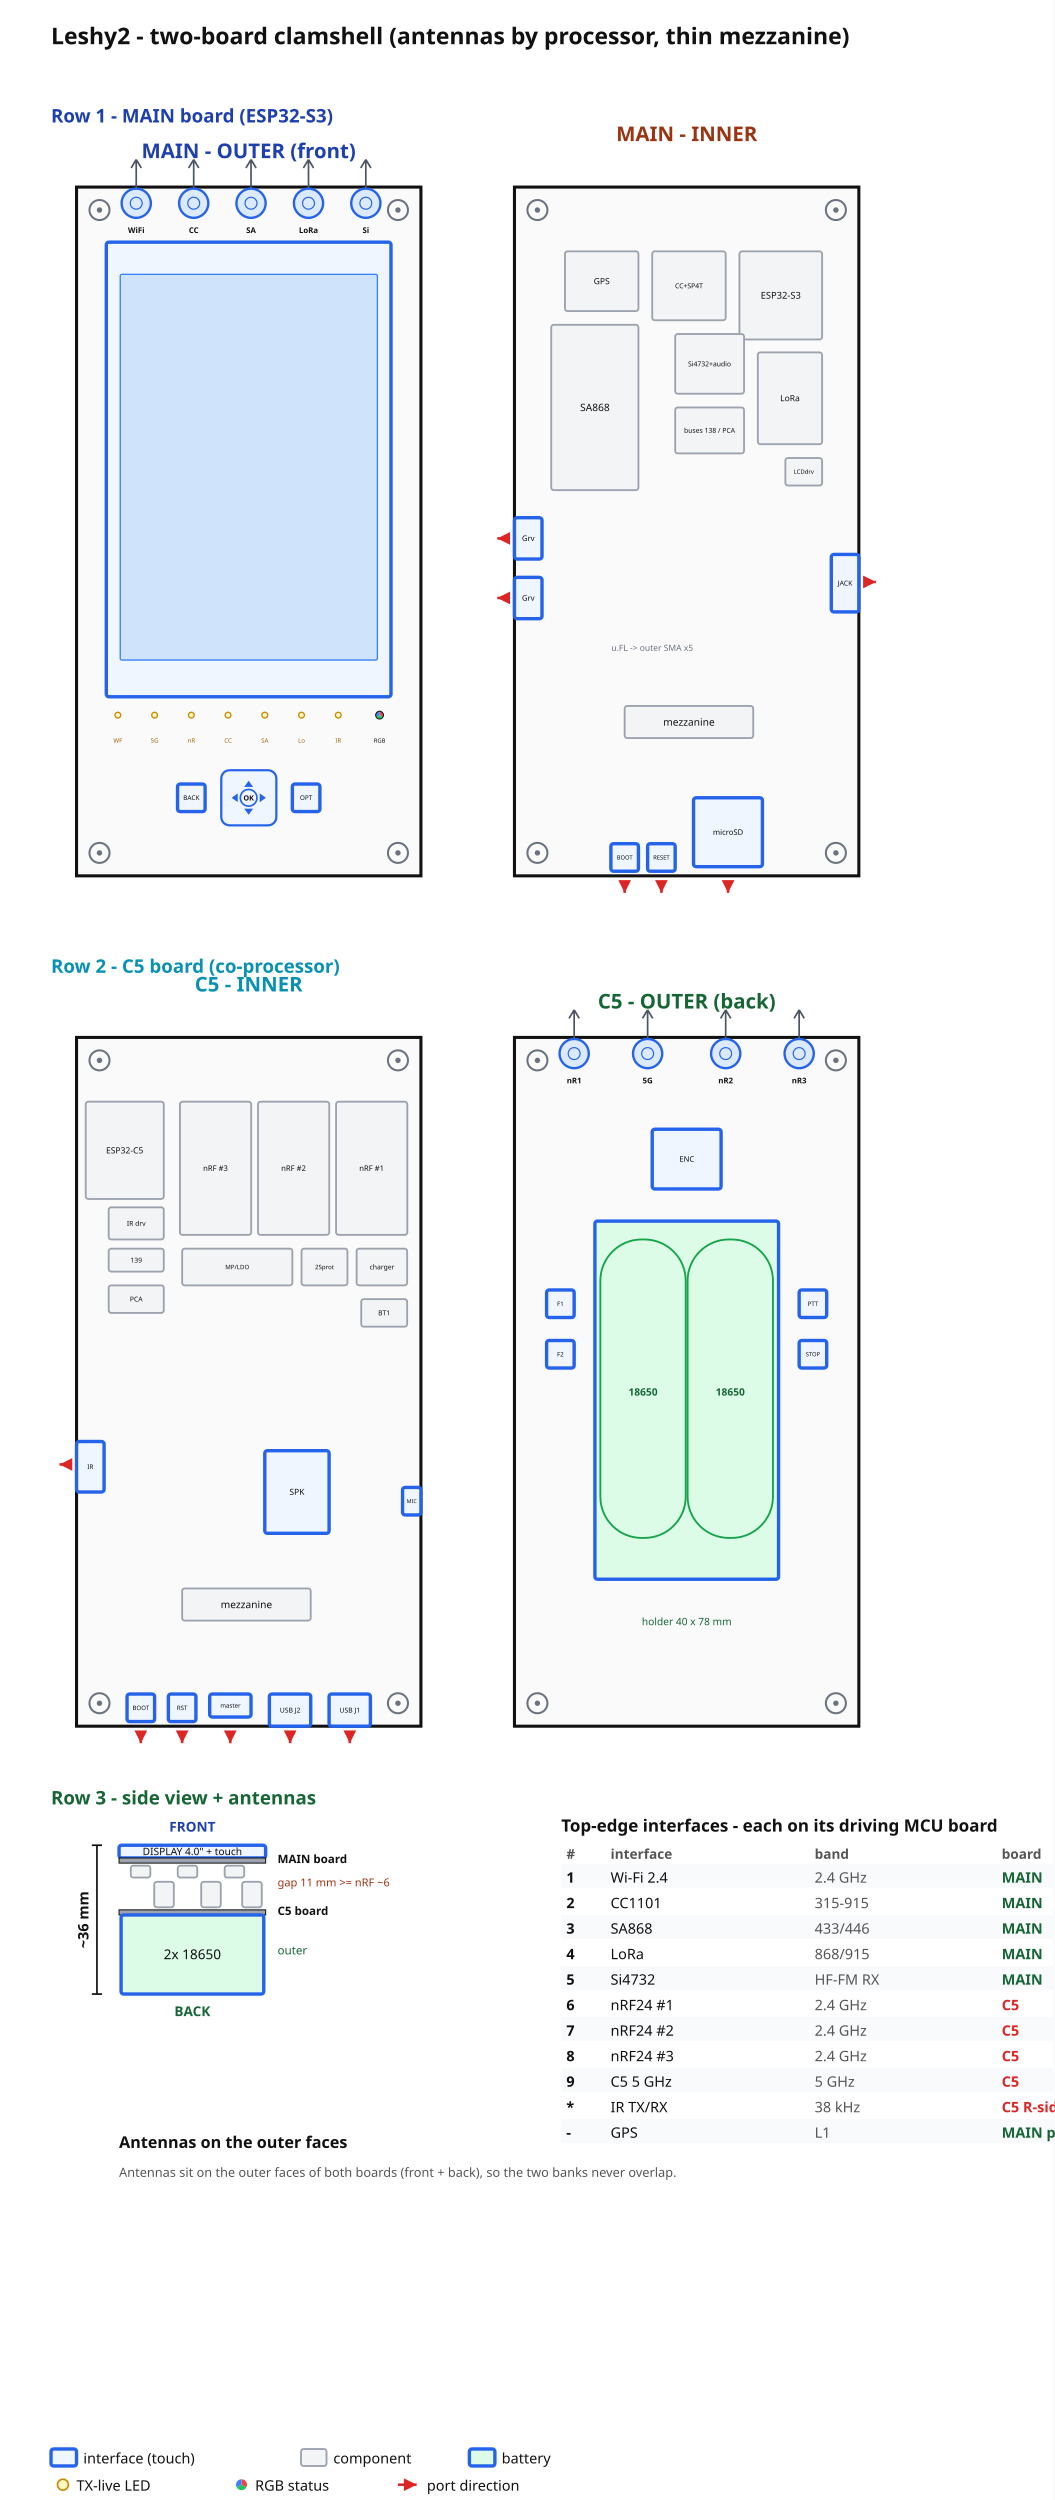
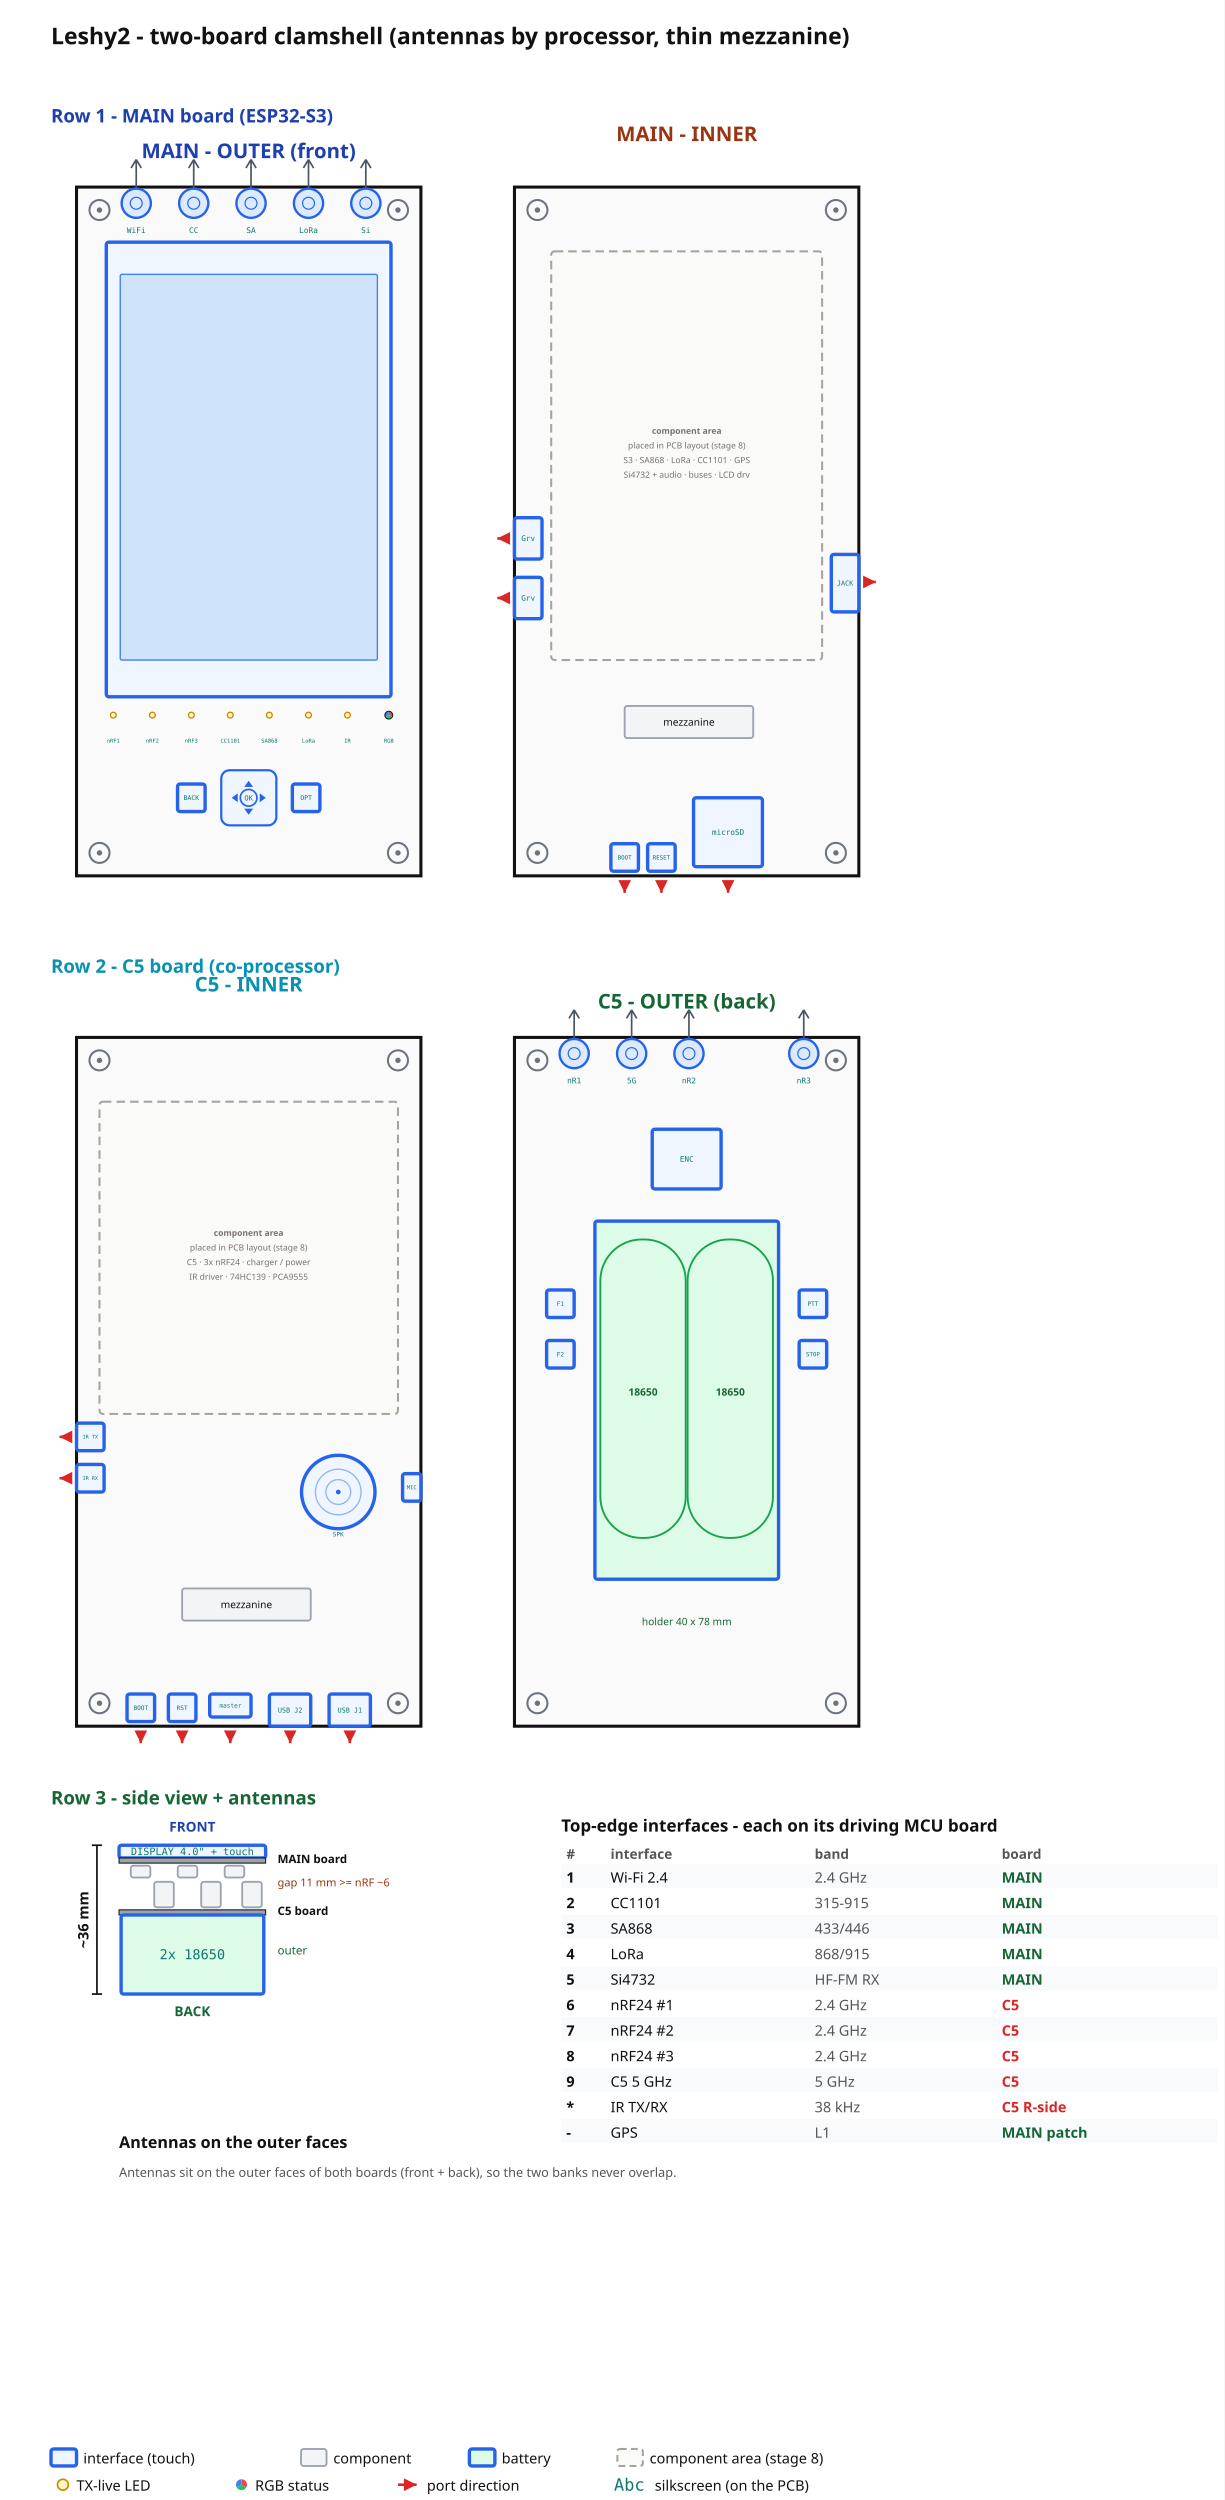
- <svg xmlns="http://www.w3.org/2000/svg" width="620" height="1470" viewBox="0 0 620 1470">
-   <rect width="620" height="1470" fill="white" />
+ <svg xmlns="http://www.w3.org/2000/svg" width="720" height="1470" viewBox="0 0 720 1470">
+   <rect width="720" height="1470" fill="white" />
  <defs>
    <marker id="ar" markerWidth="8" markerHeight="8" refX="6" refY="3" orient="auto">
      <path d="M0,0 L6,3 L0,6 Z" fill="#1e40af" />
    </marker>
    <marker id="arr" markerWidth="7" markerHeight="7" refX="5" refY="2.5" orient="auto">
      <path d="M0,0 L5,2.5 L0,5 Z" fill="#dc2626" />
    </marker>
  </defs>
  <text x="30.0" y="26.0" font-size="13.5" text-anchor="start" fill="#111" font-family="sans-serif" font-weight="bold">Leshy2 - two-board clamshell (antennas by processor, thin mezzanine)</text>
  <text x="30.0" y="72.0" font-size="11" text-anchor="start" fill="#1e40af" font-family="sans-serif" font-weight="bold">Row 1 - MAIN board (ESP32-S3)</text>
  <rect x="45.0" y="110.0" width="202.5" height="405.0" fill="#fafafa" stroke="#111" stroke-width="1.8" />
  <text x="146.2" y="93.0" font-size="12" text-anchor="middle" fill="#1e40af" font-family="sans-serif" font-weight="bold">MAIN - OUTER (front)</text>
  <circle cx="58.5" cy="123.5" r="5.9" fill="none" stroke="#6b7280" stroke-width="1.2" />
  <circle cx="58.5" cy="123.5" r="1.6" fill="#6b7280" />
  <circle cx="234.0" cy="123.5" r="5.9" fill="none" stroke="#6b7280" stroke-width="1.2" />
  <circle cx="234.0" cy="123.5" r="1.6" fill="#6b7280" />
  <circle cx="58.5" cy="501.5" r="5.9" fill="none" stroke="#6b7280" stroke-width="1.2" />
  <circle cx="58.5" cy="501.5" r="1.6" fill="#6b7280" />
  <circle cx="234.0" cy="501.5" r="5.9" fill="none" stroke="#6b7280" stroke-width="1.2" />
  <circle cx="234.0" cy="501.5" r="1.6" fill="#6b7280" />
  <rect x="62.5" y="142.4" width="167.4" height="267.3" fill="#eff6ff" stroke="#2563eb" stroke-width="2" rx="1.5" />
  <rect x="104.4" y="461.0" width="16.2" height="16.2" fill="#eff6ff" stroke="#2563eb" stroke-width="2" rx="1.5" />
-   <text x="112.5" y="470.4" font-size="3.8" text-anchor="middle" fill="#111" font-family="sans-serif">BACK</text>
+   <text x="112.5" y="470.4" font-size="3.8" text-anchor="middle" fill="#0f766e" font-family="ui-monospace,Menlo,monospace">BACK</text>
  <rect x="171.9" y="461.0" width="16.2" height="16.2" fill="#eff6ff" stroke="#2563eb" stroke-width="2" rx="1.5" />
-   <text x="180.0" y="470.4" font-size="3.8" text-anchor="middle" fill="#111" font-family="sans-serif">OPT</text>
+   <text x="180.0" y="470.4" font-size="3.8" text-anchor="middle" fill="#0f766e" font-family="ui-monospace,Menlo,monospace">OPT</text>
  <text x="146.2" y="282.8" font-size="7" text-anchor="middle" fill="#1e40af" font-family="sans-serif" font-weight="normal">DISPLAY 4.0" + touch</text>
  <rect x="70.7" y="161.3" width="151.2" height="226.8" fill="#cfe3fb" stroke="#3b82f6" stroke-width="0.8" rx="1" />
  <path d="M80.1 93.8 l-3 5 M80.1 93.8 l3 5 M80.1 93.8 V119.5" stroke="#4b5563" stroke-width="1" fill="none" />
  <circle cx="80.1" cy="119.5" r="8.6" fill="#dbeafe" stroke="#2563eb" stroke-width="1.4" />
  <circle cx="80.1" cy="119.5" r="3.5" fill="none" stroke="#2563eb" stroke-width="0.7" />
-   <text x="80.1" y="137.0" font-size="4.6" text-anchor="middle" fill="#111" font-family="sans-serif" font-weight="bold">WiFi</text>
+   <text x="80.1" y="137.0" font-size="4.6" text-anchor="middle" fill="#0f766e" font-family="ui-monospace,Menlo,monospace">WiFi</text>
  <path d="M113.9 93.8 l-3 5 M113.9 93.8 l3 5 M113.9 93.8 V119.5" stroke="#4b5563" stroke-width="1" fill="none" />
  <circle cx="113.9" cy="119.5" r="8.6" fill="#dbeafe" stroke="#2563eb" stroke-width="1.4" />
  <circle cx="113.9" cy="119.5" r="3.5" fill="none" stroke="#2563eb" stroke-width="0.7" />
-   <text x="113.9" y="137.0" font-size="4.6" text-anchor="middle" fill="#111" font-family="sans-serif" font-weight="bold">CC</text>
+   <text x="113.9" y="137.0" font-size="4.6" text-anchor="middle" fill="#0f766e" font-family="ui-monospace,Menlo,monospace">CC</text>
  <path d="M147.6 93.8 l-3 5 M147.6 93.8 l3 5 M147.6 93.8 V119.5" stroke="#4b5563" stroke-width="1" fill="none" />
  <circle cx="147.6" cy="119.5" r="8.6" fill="#dbeafe" stroke="#2563eb" stroke-width="1.4" />
  <circle cx="147.6" cy="119.5" r="3.5" fill="none" stroke="#2563eb" stroke-width="0.7" />
-   <text x="147.6" y="137.0" font-size="4.6" text-anchor="middle" fill="#111" font-family="sans-serif" font-weight="bold">SA</text>
+   <text x="147.6" y="137.0" font-size="4.6" text-anchor="middle" fill="#0f766e" font-family="ui-monospace,Menlo,monospace">SA</text>
  <path d="M181.4 93.8 l-3 5 M181.4 93.8 l3 5 M181.4 93.8 V119.5" stroke="#4b5563" stroke-width="1" fill="none" />
  <circle cx="181.4" cy="119.5" r="8.6" fill="#dbeafe" stroke="#2563eb" stroke-width="1.4" />
  <circle cx="181.4" cy="119.5" r="3.5" fill="none" stroke="#2563eb" stroke-width="0.7" />
-   <text x="181.4" y="137.0" font-size="4.6" text-anchor="middle" fill="#111" font-family="sans-serif" font-weight="bold">LoRa</text>
+   <text x="181.4" y="137.0" font-size="4.6" text-anchor="middle" fill="#0f766e" font-family="ui-monospace,Menlo,monospace">LoRa</text>
  <path d="M215.1 93.8 l-3 5 M215.1 93.8 l3 5 M215.1 93.8 V119.5" stroke="#4b5563" stroke-width="1" fill="none" />
  <circle cx="215.1" cy="119.5" r="8.6" fill="#dbeafe" stroke="#2563eb" stroke-width="1.4" />
  <circle cx="215.1" cy="119.5" r="3.5" fill="none" stroke="#2563eb" stroke-width="0.7" />
-   <text x="215.1" y="137.0" font-size="4.6" text-anchor="middle" fill="#111" font-family="sans-serif" font-weight="bold">Si</text>
-   <circle cx="69.3" cy="420.5" r="1.7" fill="#fef9c3" stroke="#ca8a04" stroke-width="0.8" />
-   <text x="69.3" y="436.7" font-size="3.6" text-anchor="middle" fill="#a16207" font-family="sans-serif" font-weight="normal">WF</text>
-   <circle cx="90.9" cy="420.5" r="1.7" fill="#fef9c3" stroke="#ca8a04" stroke-width="0.8" />
-   <text x="90.9" y="436.7" font-size="3.6" text-anchor="middle" fill="#a16207" font-family="sans-serif" font-weight="normal">5G</text>
+   <text x="215.1" y="137.0" font-size="4.6" text-anchor="middle" fill="#0f766e" font-family="ui-monospace,Menlo,monospace">Si</text>
+   <circle cx="66.6" cy="420.5" r="1.7" fill="#fef9c3" stroke="#ca8a04" stroke-width="0.8" />
+   <text x="66.6" y="436.7" font-size="3.2" text-anchor="middle" fill="#0f766e" font-family="ui-monospace,Menlo,monospace">nRF1</text>
+   <circle cx="89.6" cy="420.5" r="1.7" fill="#fef9c3" stroke="#ca8a04" stroke-width="0.8" />
+   <text x="89.6" y="436.7" font-size="3.2" text-anchor="middle" fill="#0f766e" font-family="ui-monospace,Menlo,monospace">nRF2</text>
  <circle cx="112.5" cy="420.5" r="1.7" fill="#fef9c3" stroke="#ca8a04" stroke-width="0.8" />
-   <text x="112.5" y="436.7" font-size="3.6" text-anchor="middle" fill="#a16207" font-family="sans-serif" font-weight="normal">nR</text>
-   <circle cx="134.1" cy="420.5" r="1.7" fill="#fef9c3" stroke="#ca8a04" stroke-width="0.8" />
-   <text x="134.1" y="436.7" font-size="3.6" text-anchor="middle" fill="#a16207" font-family="sans-serif" font-weight="normal">CC</text>
-   <circle cx="155.7" cy="420.5" r="1.7" fill="#fef9c3" stroke="#ca8a04" stroke-width="0.8" />
-   <text x="155.7" y="436.7" font-size="3.6" text-anchor="middle" fill="#a16207" font-family="sans-serif" font-weight="normal">SA</text>
-   <circle cx="177.3" cy="420.5" r="1.7" fill="#fef9c3" stroke="#ca8a04" stroke-width="0.8" />
-   <text x="177.3" y="436.7" font-size="3.6" text-anchor="middle" fill="#a16207" font-family="sans-serif" font-weight="normal">Lo</text>
-   <circle cx="198.9" cy="420.5" r="1.7" fill="#fef9c3" stroke="#ca8a04" stroke-width="0.8" />
-   <text x="198.9" y="436.7" font-size="3.6" text-anchor="middle" fill="#a16207" font-family="sans-serif" font-weight="normal">IR</text>
-   <path d="M223.2 420.5 L223.2 418.2 A2.3 2.3 0 0 1 225.2 421.6 Z" fill="#ef4444" />
-   <path d="M223.2 420.5 L225.2 421.6 A2.3 2.3 0 0 1 221.2 421.6 Z" fill="#22c55e" />
-   <path d="M223.2 420.5 L221.2 421.6 A2.3 2.3 0 0 1 223.2 418.2 Z" fill="#3b82f6" />
-   <circle cx="223.2" cy="420.5" r="2.3" fill="none" stroke="#111" stroke-width="0.6" />
-   <text x="223.2" y="436.7" font-size="3.4" text-anchor="middle" fill="#111" font-family="sans-serif" font-weight="normal">RGB</text>
+   <text x="112.5" y="436.7" font-size="3.2" text-anchor="middle" fill="#0f766e" font-family="ui-monospace,Menlo,monospace">nRF3</text>
+   <circle cx="135.4" cy="420.5" r="1.7" fill="#fef9c3" stroke="#ca8a04" stroke-width="0.8" />
+   <text x="135.4" y="436.7" font-size="3.2" text-anchor="middle" fill="#0f766e" font-family="ui-monospace,Menlo,monospace">CC1101</text>
+   <circle cx="158.4" cy="420.5" r="1.7" fill="#fef9c3" stroke="#ca8a04" stroke-width="0.8" />
+   <text x="158.4" y="436.7" font-size="3.2" text-anchor="middle" fill="#0f766e" font-family="ui-monospace,Menlo,monospace">SA868</text>
+   <circle cx="181.4" cy="420.5" r="1.7" fill="#fef9c3" stroke="#ca8a04" stroke-width="0.8" />
+   <text x="181.4" y="436.7" font-size="3.2" text-anchor="middle" fill="#0f766e" font-family="ui-monospace,Menlo,monospace">LoRa</text>
+   <circle cx="204.3" cy="420.5" r="1.7" fill="#fef9c3" stroke="#ca8a04" stroke-width="0.8" />
+   <text x="204.3" y="436.7" font-size="3.2" text-anchor="middle" fill="#0f766e" font-family="ui-monospace,Menlo,monospace">IR</text>
+   <path d="M228.6 420.5 L228.6 418.2 A2.3 2.3 0 0 1 230.6 421.6 Z" fill="#ef4444" />
+   <path d="M228.6 420.5 L230.6 421.6 A2.3 2.3 0 0 1 226.6 421.6 Z" fill="#22c55e" />
+   <path d="M228.6 420.5 L226.6 421.6 A2.3 2.3 0 0 1 228.6 418.2 Z" fill="#3b82f6" />
+   <circle cx="228.6" cy="420.5" r="2.3" fill="none" stroke="#111" stroke-width="0.6" />
+   <text x="228.6" y="436.7" font-size="3.2" text-anchor="middle" fill="#0f766e" font-family="ui-monospace,Menlo,monospace">RGB</text>
  <rect x="130.1" y="452.9" width="32.4" height="32.4" rx="4.9" fill="#eff6ff" stroke="#2563eb" stroke-width="1.3" />
  <path d="M146.2 459.1 l-2.6 3.6 h5.2 z M146.2 479.1 l-2.6 -3.6 h5.2 z M136.2 469.1 l3.6 -2.6 v5.2 z M156.3 469.1 l-3.6 -2.6 v5.2 z" fill="#2563eb" />
  <circle cx="146.2" cy="469.1" r="4.9" fill="none" stroke="#2563eb" stroke-width="1" />
-   <text x="146.2" y="470.7" font-size="4.2" text-anchor="middle" fill="#111" font-family="sans-serif" font-weight="bold">OK</text>
+   <text x="146.2" y="470.7" font-size="4.2" text-anchor="middle" fill="#0f766e" font-family="ui-monospace,Menlo,monospace">OK</text>
  <rect x="302.5" y="110.0" width="202.5" height="405.0" fill="#fafafa" stroke="#111" stroke-width="1.8" />
  <text x="403.8" y="83.0" font-size="12" text-anchor="middle" fill="#9a3412" font-family="sans-serif" font-weight="bold">MAIN - INNER</text>
  <circle cx="316.0" cy="123.5" r="5.9" fill="none" stroke="#6b7280" stroke-width="1.2" />
  <circle cx="316.0" cy="123.5" r="1.6" fill="#6b7280" />
  <circle cx="491.5" cy="123.5" r="5.9" fill="none" stroke="#6b7280" stroke-width="1.2" />
  <circle cx="491.5" cy="123.5" r="1.6" fill="#6b7280" />
  <circle cx="316.0" cy="501.5" r="5.9" fill="none" stroke="#6b7280" stroke-width="1.2" />
  <circle cx="316.0" cy="501.5" r="1.6" fill="#6b7280" />
  <circle cx="491.5" cy="501.5" r="5.9" fill="none" stroke="#6b7280" stroke-width="1.2" />
  <circle cx="491.5" cy="501.5" r="1.6" fill="#6b7280" />
-   <rect x="434.8" y="147.8" width="48.6" height="51.8" fill="#f3f4f6" stroke="#9ca3af" stroke-width="1.1" rx="1.5" />
-   <text x="459.1" y="175.6" font-size="5.5" text-anchor="middle" fill="#111" font-family="sans-serif">ESP32-S3</text>
-   <rect x="383.5" y="147.8" width="43.2" height="40.5" fill="#f3f4f6" stroke="#9ca3af" stroke-width="1.1" rx="1.5" />
-   <text x="405.1" y="169.5" font-size="4" text-anchor="middle" fill="#111" font-family="sans-serif">CC+SP4T</text>
-   <rect x="332.2" y="147.8" width="43.2" height="35.1" fill="#f3f4f6" stroke="#9ca3af" stroke-width="1.1" rx="1.5" />
-   <text x="353.8" y="167.1" font-size="5" text-anchor="middle" fill="#111" font-family="sans-serif">GPS</text>
-   <rect x="324.1" y="191.0" width="51.3" height="97.2" fill="#f3f4f6" stroke="#9ca3af" stroke-width="1.1" rx="1.5" />
-   <text x="349.8" y="241.7" font-size="6" text-anchor="middle" fill="#111" font-family="sans-serif">SA868</text>
-   <rect x="445.6" y="207.2" width="37.8" height="54.0" fill="#f3f4f6" stroke="#9ca3af" stroke-width="1.1" rx="1.5" />
-   <text x="464.5" y="235.9" font-size="5" text-anchor="middle" fill="#111" font-family="sans-serif">LoRa</text>
-   <rect x="397.0" y="196.4" width="40.5" height="35.1" fill="#f3f4f6" stroke="#9ca3af" stroke-width="1.1" rx="1.5" />
-   <text x="417.2" y="215.4" font-size="4" text-anchor="middle" fill="#111" font-family="sans-serif">Si4732+audio</text>
-   <rect x="397.0" y="239.6" width="40.5" height="27.0" fill="#f3f4f6" stroke="#9ca3af" stroke-width="1.1" rx="1.5" />
-   <text x="417.2" y="254.5" font-size="4" text-anchor="middle" fill="#111" font-family="sans-serif">buses 138 / PCA</text>
-   <rect x="461.8" y="269.3" width="21.6" height="16.2" fill="#f3f4f6" stroke="#9ca3af" stroke-width="1.1" rx="1.5" />
-   <text x="472.6" y="278.6" font-size="3.5" text-anchor="middle" fill="#111" font-family="sans-serif">LCDdrv</text>
  <rect x="488.8" y="326.0" width="16.2" height="33.8" fill="#eff6ff" stroke="#2563eb" stroke-width="2" rx="1.5" />
-   <text x="496.9" y="344.3" font-size="4" text-anchor="middle" fill="#111" font-family="sans-serif">JACK</text>
+   <text x="496.9" y="344.3" font-size="4" text-anchor="middle" fill="#0f766e" font-family="ui-monospace,Menlo,monospace">JACK</text>
  <rect x="302.5" y="304.4" width="16.2" height="24.3" fill="#eff6ff" stroke="#2563eb" stroke-width="2" rx="1.5" />
-   <text x="310.6" y="318.1" font-size="4.5" text-anchor="middle" fill="#111" font-family="sans-serif">Grv</text>
+   <text x="310.6" y="318.1" font-size="4.5" text-anchor="middle" fill="#0f766e" font-family="ui-monospace,Menlo,monospace">Grv</text>
  <rect x="302.5" y="339.5" width="16.2" height="24.3" fill="#eff6ff" stroke="#2563eb" stroke-width="2" rx="1.5" />
-   <text x="310.6" y="353.2" font-size="4.5" text-anchor="middle" fill="#111" font-family="sans-serif">Grv</text>
+   <text x="310.6" y="353.2" font-size="4.5" text-anchor="middle" fill="#0f766e" font-family="ui-monospace,Menlo,monospace">Grv</text>
  <rect x="367.3" y="415.1" width="75.6" height="18.9" fill="#f3f4f6" stroke="#9ca3af" stroke-width="1.1" rx="1.5" />
  <text x="405.1" y="426.7" font-size="6" text-anchor="middle" fill="#111" font-family="sans-serif">mezzanine</text>
  <rect x="407.8" y="469.1" width="40.5" height="40.5" fill="#eff6ff" stroke="#2563eb" stroke-width="2" rx="1.5" />
-   <text x="428.1" y="490.9" font-size="4.5" text-anchor="middle" fill="#111" font-family="sans-serif">microSD</text>
+   <text x="428.1" y="490.9" font-size="4.5" text-anchor="middle" fill="#0f766e" font-family="ui-monospace,Menlo,monospace">microSD</text>
  <rect x="380.8" y="496.1" width="16.2" height="16.2" fill="#eff6ff" stroke="#2563eb" stroke-width="2" rx="1.5" />
-   <text x="388.9" y="505.4" font-size="3.4" text-anchor="middle" fill="#111" font-family="sans-serif">RESET</text>
+   <text x="388.9" y="505.4" font-size="3.4" text-anchor="middle" fill="#0f766e" font-family="ui-monospace,Menlo,monospace">RESET</text>
  <rect x="359.2" y="496.1" width="16.2" height="16.2" fill="#eff6ff" stroke="#2563eb" stroke-width="2" rx="1.5" />
-   <text x="367.3" y="505.4" font-size="3.4" text-anchor="middle" fill="#111" font-family="sans-serif">BOOT</text>
-   <text x="383.5" y="382.7" font-size="5" text-anchor="middle" fill="#6b7280" font-family="sans-serif" font-weight="normal">u.FL -&gt; outer SMA x5</text>
+   <text x="367.3" y="505.4" font-size="3.4" text-anchor="middle" fill="#0f766e" font-family="ui-monospace,Menlo,monospace">BOOT</text>
+   <rect x="324.1" y="147.8" width="159.3" height="240.3" fill="#fafaf9" stroke="#a8a29e" stroke-width="1.2" stroke-dasharray="5 3" rx="2" />
+   <text x="403.8" y="255.1" font-size="5" text-anchor="middle" fill="#78716c" font-family="sans-serif" font-weight="bold">component area</text>
+   <text x="403.8" y="263.7" font-size="5" text-anchor="middle" fill="#78716c" font-family="sans-serif" font-weight="normal">placed in PCB layout (stage 8)</text>
+   <text x="403.8" y="272.3" font-size="5" text-anchor="middle" fill="#78716c" font-family="sans-serif" font-weight="normal">S3 · SA868 · LoRa · CC1101 · GPS</text>
+   <text x="403.8" y="280.9" font-size="5" text-anchor="middle" fill="#78716c" font-family="sans-serif" font-weight="normal">Si4732 + audio · buses · LCD drv</text>
  <path d="M509.1 342.2 L515.0 342.2" stroke="#dc2626" stroke-width="1.5" marker-end="url(#arr)" />
  <path d="M298.4 316.6 L292.4 316.6" stroke="#dc2626" stroke-width="1.5" marker-end="url(#arr)" />
  <path d="M298.4 351.6 L292.4 351.6" stroke="#dc2626" stroke-width="1.5" marker-end="url(#arr)" />
  <path d="M428.1 519.0 L428.1 525.0" stroke="#dc2626" stroke-width="1.5" marker-end="url(#arr)" />
  <path d="M388.9 519.0 L388.9 525.0" stroke="#dc2626" stroke-width="1.5" marker-end="url(#arr)" />
  <path d="M367.3 519.0 L367.3 525.0" stroke="#dc2626" stroke-width="1.5" marker-end="url(#arr)" />
  <text x="30.0" y="572.0" font-size="11" text-anchor="start" fill="#0891b2" font-family="sans-serif" font-weight="bold">Row 2 - C5 board (co-processor)</text>
  <rect x="45.0" y="610.0" width="202.5" height="405.0" fill="#fafafa" stroke="#111" stroke-width="1.8" />
  <text x="146.2" y="583.0" font-size="12" text-anchor="middle" fill="#0891b2" font-family="sans-serif" font-weight="bold">C5 - INNER</text>
  <circle cx="58.5" cy="623.5" r="5.9" fill="none" stroke="#6b7280" stroke-width="1.2" />
  <circle cx="58.5" cy="623.5" r="1.6" fill="#6b7280" />
  <circle cx="234.0" cy="623.5" r="5.9" fill="none" stroke="#6b7280" stroke-width="1.2" />
  <circle cx="234.0" cy="623.5" r="1.6" fill="#6b7280" />
  <circle cx="58.5" cy="1001.5" r="5.9" fill="none" stroke="#6b7280" stroke-width="1.2" />
  <circle cx="58.5" cy="1001.5" r="1.6" fill="#6b7280" />
  <circle cx="234.0" cy="1001.5" r="5.9" fill="none" stroke="#6b7280" stroke-width="1.2" />
  <circle cx="234.0" cy="1001.5" r="1.6" fill="#6b7280" />
-   <rect x="197.6" y="647.8" width="41.9" height="78.3" fill="#f3f4f6" stroke="#9ca3af" stroke-width="1.1" rx="1.5" />
-   <text x="218.5" y="688.5" font-size="4.5" text-anchor="middle" fill="#111" font-family="sans-serif">nRF #1</text>
-   <rect x="151.7" y="647.8" width="41.9" height="78.3" fill="#f3f4f6" stroke="#9ca3af" stroke-width="1.1" rx="1.5" />
-   <text x="172.6" y="688.5" font-size="4.5" text-anchor="middle" fill="#111" font-family="sans-serif">nRF #2</text>
-   <rect x="105.8" y="647.8" width="41.9" height="78.3" fill="#f3f4f6" stroke="#9ca3af" stroke-width="1.1" rx="1.5" />
-   <text x="126.7" y="688.5" font-size="4.5" text-anchor="middle" fill="#111" font-family="sans-serif">nRF #3</text>
-   <rect x="50.4" y="647.8" width="45.9" height="57.2" fill="#f3f4f6" stroke="#9ca3af" stroke-width="1.1" rx="1.5" />
-   <text x="73.3" y="678.2" font-size="5" text-anchor="middle" fill="#111" font-family="sans-serif">ESP32-C5</text>
-   <rect x="63.9" y="709.9" width="32.4" height="18.9" fill="#f3f4f6" stroke="#9ca3af" stroke-width="1.1" rx="1.5" />
-   <text x="80.1" y="720.8" font-size="4" text-anchor="middle" fill="#111" font-family="sans-serif">IR drv</text>
-   <rect x="63.9" y="734.2" width="32.4" height="13.5" fill="#f3f4f6" stroke="#9ca3af" stroke-width="1.1" rx="1.5" />
-   <text x="80.1" y="742.4" font-size="4" text-anchor="middle" fill="#111" font-family="sans-serif">139</text>
-   <rect x="63.9" y="755.8" width="32.4" height="16.2" fill="#f3f4f6" stroke="#9ca3af" stroke-width="1.1" rx="1.5" />
-   <text x="80.1" y="765.3" font-size="4" text-anchor="middle" fill="#111" font-family="sans-serif">PCA</text>
-   <rect x="209.7" y="734.2" width="29.7" height="21.6" fill="#f3f4f6" stroke="#9ca3af" stroke-width="1.1" rx="1.5" />
-   <text x="224.6" y="746.4" font-size="4" text-anchor="middle" fill="#111" font-family="sans-serif">charger</text>
-   <rect x="177.3" y="734.2" width="27.0" height="21.6" fill="#f3f4f6" stroke="#9ca3af" stroke-width="1.1" rx="1.5" />
-   <text x="190.8" y="746.3" font-size="3.6" text-anchor="middle" fill="#111" font-family="sans-serif">2Sprot</text>
-   <rect x="107.1" y="734.2" width="64.8" height="21.6" fill="#f3f4f6" stroke="#9ca3af" stroke-width="1.1" rx="1.5" />
-   <text x="139.5" y="746.3" font-size="3.6" text-anchor="middle" fill="#111" font-family="sans-serif">MP/LDO</text>
-   <rect x="212.4" y="763.9" width="27.0" height="16.2" fill="#f3f4f6" stroke="#9ca3af" stroke-width="1.1" rx="1.5" />
-   <text x="225.9" y="773.4" font-size="4" text-anchor="middle" fill="#111" font-family="sans-serif">BT1</text>
-   <rect x="155.7" y="853.0" width="37.8" height="48.6" fill="#eff6ff" stroke="#2563eb" stroke-width="2" rx="1.5" />
-   <text x="174.6" y="879.0" font-size="5" text-anchor="middle" fill="#111" font-family="sans-serif">SPK</text>
-   <rect x="236.7" y="874.6" width="10.8" height="16.2" fill="#eff6ff" stroke="#2563eb" stroke-width="2" rx="1.5" />
-   <text x="242.1" y="883.8" font-size="3.2" text-anchor="middle" fill="#111" font-family="sans-serif">MIC</text>
-   <rect x="45.0" y="847.6" width="16.2" height="29.7" fill="#eff6ff" stroke="#2563eb" stroke-width="2" rx="1.5" />
-   <text x="53.1" y="863.8" font-size="3.8" text-anchor="middle" fill="#111" font-family="sans-serif">IR</text>
+   <rect x="236.7" y="866.5" width="10.8" height="16.2" fill="#eff6ff" stroke="#2563eb" stroke-width="2" rx="1.5" />
+   <text x="242.1" y="875.7" font-size="3.2" text-anchor="middle" fill="#0f766e" font-family="ui-monospace,Menlo,monospace">MIC</text>
+   <rect x="45.0" y="836.8" width="16.2" height="16.2" fill="#eff6ff" stroke="#2563eb" stroke-width="2" rx="1.5" />
+   <text x="53.1" y="845.9" font-size="3" text-anchor="middle" fill="#0f766e" font-family="ui-monospace,Menlo,monospace">IR TX</text>
+   <rect x="45.0" y="861.1" width="16.2" height="16.2" fill="#eff6ff" stroke="#2563eb" stroke-width="2" rx="1.5" />
+   <text x="53.1" y="870.2" font-size="3" text-anchor="middle" fill="#0f766e" font-family="ui-monospace,Menlo,monospace">IR RX</text>
  <rect x="107.1" y="934.0" width="75.6" height="18.9" fill="#f3f4f6" stroke="#9ca3af" stroke-width="1.1" rx="1.5" />
  <text x="144.9" y="945.6" font-size="6" text-anchor="middle" fill="#111" font-family="sans-serif">mezzanine</text>
  <rect x="193.5" y="996.1" width="24.3" height="18.9" fill="#eff6ff" stroke="#2563eb" stroke-width="2" rx="1.5" />
-   <text x="205.7" y="1007.0" font-size="4" text-anchor="middle" fill="#111" font-family="sans-serif">USB J1</text>
+   <text x="205.7" y="1007.0" font-size="4" text-anchor="middle" fill="#0f766e" font-family="ui-monospace,Menlo,monospace">USB J1</text>
  <rect x="158.4" y="996.1" width="24.3" height="18.9" fill="#eff6ff" stroke="#2563eb" stroke-width="2" rx="1.5" />
-   <text x="170.6" y="1007.0" font-size="4" text-anchor="middle" fill="#111" font-family="sans-serif">USB J2</text>
+   <text x="170.6" y="1007.0" font-size="4" text-anchor="middle" fill="#0f766e" font-family="ui-monospace,Menlo,monospace">USB J2</text>
  <rect x="123.3" y="996.1" width="24.3" height="13.5" fill="#eff6ff" stroke="#2563eb" stroke-width="2" rx="1.5" />
-   <text x="135.5" y="1004.1" font-size="3.6" text-anchor="middle" fill="#111" font-family="sans-serif">master</text>
+   <text x="135.5" y="1004.1" font-size="3.6" text-anchor="middle" fill="#0f766e" font-family="ui-monospace,Menlo,monospace">master</text>
  <rect x="99.0" y="996.1" width="16.2" height="16.2" fill="#eff6ff" stroke="#2563eb" stroke-width="2" rx="1.5" />
-   <text x="107.1" y="1005.5" font-size="3.6" text-anchor="middle" fill="#111" font-family="sans-serif">RST</text>
+   <text x="107.1" y="1005.5" font-size="3.6" text-anchor="middle" fill="#0f766e" font-family="ui-monospace,Menlo,monospace">RST</text>
  <rect x="74.7" y="996.1" width="16.2" height="16.2" fill="#eff6ff" stroke="#2563eb" stroke-width="2" rx="1.5" />
-   <text x="82.8" y="1005.5" font-size="3.6" text-anchor="middle" fill="#111" font-family="sans-serif">BOOT</text>
-   <path d="M41.0 861.1 L35.0 861.1" stroke="#dc2626" stroke-width="1.5" marker-end="url(#arr)" />
+   <text x="82.8" y="1005.5" font-size="3.6" text-anchor="middle" fill="#0f766e" font-family="ui-monospace,Menlo,monospace">BOOT</text>
+   <rect x="58.5" y="647.8" width="175.5" height="183.6" fill="#fafaf9" stroke="#a8a29e" stroke-width="1.2" stroke-dasharray="5 3" rx="2" />
+   <text x="146.2" y="726.7" font-size="5" text-anchor="middle" fill="#78716c" font-family="sans-serif" font-weight="bold">component area</text>
+   <text x="146.2" y="735.3" font-size="5" text-anchor="middle" fill="#78716c" font-family="sans-serif" font-weight="normal">placed in PCB layout (stage 8)</text>
+   <text x="146.2" y="743.9" font-size="5" text-anchor="middle" fill="#78716c" font-family="sans-serif" font-weight="normal">C5 · 3x nRF24 · charger / power</text>
+   <text x="146.2" y="752.5" font-size="5" text-anchor="middle" fill="#78716c" font-family="sans-serif" font-weight="normal">IR driver · 74HC139 · PCA9555</text>
+   <circle cx="198.9" cy="877.3" r="21.6" fill="#eff6ff" stroke="#2563eb" stroke-width="2" />
+   <circle cx="198.9" cy="877.3" r="13.4" fill="none" stroke="#93b4f5" stroke-width="0.8" />
+   <circle cx="198.9" cy="877.3" r="7.3" fill="none" stroke="#93b4f5" stroke-width="0.8" />
+   <circle cx="198.9" cy="877.3" r="1.4" fill="#2563eb" />
+   <text x="198.9" y="903.4" font-size="3.6" text-anchor="middle" fill="#0f766e" font-family="ui-monospace,Menlo,monospace">SPK</text>
+   <path d="M41.0 844.9 L35.0 844.9" stroke="#dc2626" stroke-width="1.5" marker-end="url(#arr)" />
+   <path d="M41.0 869.2 L35.0 869.2" stroke="#dc2626" stroke-width="1.5" marker-end="url(#arr)" />
  <path d="M205.7 1019.0 L205.7 1025.0" stroke="#dc2626" stroke-width="1.5" marker-end="url(#arr)" />
  <path d="M170.6 1019.0 L170.6 1025.0" stroke="#dc2626" stroke-width="1.5" marker-end="url(#arr)" />
  <path d="M135.4 1019.0 L135.4 1025.0" stroke="#dc2626" stroke-width="1.5" marker-end="url(#arr)" />
  <path d="M107.1 1019.0 L107.1 1025.0" stroke="#dc2626" stroke-width="1.5" marker-end="url(#arr)" />
  <path d="M82.8 1019.0 L82.8 1025.0" stroke="#dc2626" stroke-width="1.5" marker-end="url(#arr)" />
  <rect x="302.5" y="610.0" width="202.5" height="405.0" fill="#fafafa" stroke="#111" stroke-width="1.8" />
  <text x="403.8" y="593.0" font-size="12" text-anchor="middle" fill="#166534" font-family="sans-serif" font-weight="bold">C5 - OUTER (back)</text>
  <circle cx="316.0" cy="623.5" r="5.9" fill="none" stroke="#6b7280" stroke-width="1.2" />
  <circle cx="316.0" cy="623.5" r="1.6" fill="#6b7280" />
  <circle cx="491.5" cy="623.5" r="5.9" fill="none" stroke="#6b7280" stroke-width="1.2" />
  <circle cx="491.5" cy="623.5" r="1.6" fill="#6b7280" />
  <circle cx="316.0" cy="1001.5" r="5.9" fill="none" stroke="#6b7280" stroke-width="1.2" />
  <circle cx="316.0" cy="1001.5" r="1.6" fill="#6b7280" />
  <circle cx="491.5" cy="1001.5" r="5.9" fill="none" stroke="#6b7280" stroke-width="1.2" />
  <circle cx="491.5" cy="1001.5" r="1.6" fill="#6b7280" />
  <rect x="349.8" y="718.0" width="108.0" height="210.6" fill="#dcfce7" stroke="#2563eb" stroke-width="2" rx="1.5" />
  <rect x="383.5" y="664.0" width="40.5" height="35.1" fill="#eff6ff" stroke="#2563eb" stroke-width="2" rx="1.5" />
-   <text x="403.8" y="683.1" font-size="4.5" text-anchor="middle" fill="#111" font-family="sans-serif">ENC</text>
+   <text x="403.8" y="683.1" font-size="4.5" text-anchor="middle" fill="#0f766e" font-family="ui-monospace,Menlo,monospace">ENC</text>
  <rect x="321.4" y="758.5" width="16.2" height="16.2" fill="#eff6ff" stroke="#2563eb" stroke-width="2" rx="1.5" />
-   <text x="329.5" y="767.9" font-size="3.6" text-anchor="middle" fill="#111" font-family="sans-serif">F1</text>
+   <text x="329.5" y="767.9" font-size="3.6" text-anchor="middle" fill="#0f766e" font-family="ui-monospace,Menlo,monospace">F1</text>
  <rect x="321.4" y="788.2" width="16.2" height="16.2" fill="#eff6ff" stroke="#2563eb" stroke-width="2" rx="1.5" />
-   <text x="329.5" y="797.6" font-size="3.6" text-anchor="middle" fill="#111" font-family="sans-serif">F2</text>
+   <text x="329.5" y="797.6" font-size="3.6" text-anchor="middle" fill="#0f766e" font-family="ui-monospace,Menlo,monospace">F2</text>
  <rect x="469.9" y="758.5" width="16.2" height="16.2" fill="#eff6ff" stroke="#2563eb" stroke-width="2" rx="1.5" />
-   <text x="478.0" y="767.9" font-size="3.6" text-anchor="middle" fill="#111" font-family="sans-serif">PTT</text>
+   <text x="478.0" y="767.9" font-size="3.6" text-anchor="middle" fill="#0f766e" font-family="ui-monospace,Menlo,monospace">PTT</text>
  <rect x="469.9" y="788.2" width="16.2" height="16.2" fill="#eff6ff" stroke="#2563eb" stroke-width="2" rx="1.5" />
-   <text x="478.0" y="797.5" font-size="3.4" text-anchor="middle" fill="#111" font-family="sans-serif">STOP</text>
+   <text x="478.0" y="797.5" font-size="3.4" text-anchor="middle" fill="#0f766e" font-family="ui-monospace,Menlo,monospace">STOP</text>
  <text x="403.8" y="955.6" font-size="6" text-anchor="middle" fill="#166534" font-family="sans-serif" font-weight="normal">holder 40 x 78 mm</text>
  <rect x="353.0" y="728.8" width="50.2" height="175.5" rx="24.3" fill="#dcfce7" stroke="#16a34a" stroke-width="1.1" />
  <text x="378.1" y="820.6" font-size="6" text-anchor="middle" fill="#166534" font-family="sans-serif" font-weight="bold">18650</text>
  <rect x="404.3" y="728.8" width="50.2" height="175.5" rx="24.3" fill="#dcfce7" stroke="#16a34a" stroke-width="1.1" />
  <text x="429.4" y="820.6" font-size="6" text-anchor="middle" fill="#166534" font-family="sans-serif" font-weight="bold">18650</text>
  <path d="M337.6 593.8 l-3 5 M337.6 593.8 l3 5 M337.6 593.8 V619.5" stroke="#4b5563" stroke-width="1" fill="none" />
  <circle cx="337.6" cy="619.5" r="8.6" fill="#dbeafe" stroke="#2563eb" stroke-width="1.4" />
  <circle cx="337.6" cy="619.5" r="3.5" fill="none" stroke="#2563eb" stroke-width="0.7" />
-   <text x="337.6" y="637.0" font-size="4.6" text-anchor="middle" fill="#111" font-family="sans-serif" font-weight="bold">nR1</text>
-   <path d="M380.8 593.8 l-3 5 M380.8 593.8 l3 5 M380.8 593.8 V619.5" stroke="#4b5563" stroke-width="1" fill="none" />
-   <circle cx="380.8" cy="619.5" r="8.6" fill="#dbeafe" stroke="#2563eb" stroke-width="1.4" />
-   <circle cx="380.8" cy="619.5" r="3.5" fill="none" stroke="#2563eb" stroke-width="0.7" />
-   <text x="380.8" y="637.0" font-size="4.6" text-anchor="middle" fill="#111" font-family="sans-serif" font-weight="bold">5G</text>
-   <path d="M426.7 593.8 l-3 5 M426.7 593.8 l3 5 M426.7 593.8 V619.5" stroke="#4b5563" stroke-width="1" fill="none" />
-   <circle cx="426.7" cy="619.5" r="8.6" fill="#dbeafe" stroke="#2563eb" stroke-width="1.4" />
-   <circle cx="426.7" cy="619.5" r="3.5" fill="none" stroke="#2563eb" stroke-width="0.7" />
-   <text x="426.7" y="637.0" font-size="4.6" text-anchor="middle" fill="#111" font-family="sans-serif" font-weight="bold">nR2</text>
-   <path d="M469.9 593.8 l-3 5 M469.9 593.8 l3 5 M469.9 593.8 V619.5" stroke="#4b5563" stroke-width="1" fill="none" />
-   <circle cx="469.9" cy="619.5" r="8.6" fill="#dbeafe" stroke="#2563eb" stroke-width="1.4" />
-   <circle cx="469.9" cy="619.5" r="3.5" fill="none" stroke="#2563eb" stroke-width="0.7" />
-   <text x="469.9" y="637.0" font-size="4.6" text-anchor="middle" fill="#111" font-family="sans-serif" font-weight="bold">nR3</text>
+   <text x="337.6" y="637.0" font-size="4.6" text-anchor="middle" fill="#0f766e" font-family="ui-monospace,Menlo,monospace">nR1</text>
+   <path d="M371.4 593.8 l-3 5 M371.4 593.8 l3 5 M371.4 593.8 V619.5" stroke="#4b5563" stroke-width="1" fill="none" />
+   <circle cx="371.4" cy="619.5" r="8.6" fill="#dbeafe" stroke="#2563eb" stroke-width="1.4" />
+   <circle cx="371.4" cy="619.5" r="3.5" fill="none" stroke="#2563eb" stroke-width="0.7" />
+   <text x="371.4" y="637.0" font-size="4.6" text-anchor="middle" fill="#0f766e" font-family="ui-monospace,Menlo,monospace">5G</text>
+   <path d="M405.1 593.8 l-3 5 M405.1 593.8 l3 5 M405.1 593.8 V619.5" stroke="#4b5563" stroke-width="1" fill="none" />
+   <circle cx="405.1" cy="619.5" r="8.6" fill="#dbeafe" stroke="#2563eb" stroke-width="1.4" />
+   <circle cx="405.1" cy="619.5" r="3.5" fill="none" stroke="#2563eb" stroke-width="0.7" />
+   <text x="405.1" y="637.0" font-size="4.6" text-anchor="middle" fill="#0f766e" font-family="ui-monospace,Menlo,monospace">nR2</text>
+   <path d="M472.6 593.8 l-3 5 M472.6 593.8 l3 5 M472.6 593.8 V619.5" stroke="#4b5563" stroke-width="1" fill="none" />
+   <circle cx="472.6" cy="619.5" r="8.6" fill="#dbeafe" stroke="#2563eb" stroke-width="1.4" />
+   <circle cx="472.6" cy="619.5" r="3.5" fill="none" stroke="#2563eb" stroke-width="0.7" />
+   <text x="472.6" y="637.0" font-size="4.6" text-anchor="middle" fill="#0f766e" font-family="ui-monospace,Menlo,monospace">nR3</text>
  <text x="30.0" y="1061.0" font-size="11" text-anchor="start" fill="#166534" font-family="sans-serif" font-weight="bold">Row 3 - side view + antennas</text>
  <text x="113.1" y="1077.0" font-size="8" text-anchor="middle" fill="#1e40af" font-family="sans-serif" font-weight="bold">FRONT</text>
  <rect x="70.0" y="1085.0" width="86.2" height="7.5" fill="#eff6ff" stroke="#2563eb" stroke-width="2" rx="1.5" />
-   <text x="113.1" y="1090.8" font-size="6" text-anchor="middle" fill="#111" font-family="sans-serif">DISPLAY 4.0" + touch</text>
+   <text x="113.1" y="1090.8" font-size="6" text-anchor="middle" fill="#0f766e" font-family="ui-monospace,Menlo,monospace">DISPLAY 4.0" + touch</text>
  <rect x="70.0" y="1092.5" width="86.2" height="3" fill="#9ca3af" stroke="#111" stroke-width="0.6" />
  <text x="163.2" y="1095.5" font-size="6.8" text-anchor="start" fill="#111" font-family="sans-serif" font-weight="bold">MAIN board</text>
  <rect x="76.9" y="1097.0" width="11.5" height="7.0" fill="#f3f4f6" stroke="#9ca3af" stroke-width="1.1" rx="1.5" />
  <rect x="104.5" y="1097.0" width="11.5" height="7.0" fill="#f3f4f6" stroke="#9ca3af" stroke-width="1.1" rx="1.5" />
  <rect x="132.1" y="1097.0" width="11.5" height="7.0" fill="#f3f4f6" stroke="#9ca3af" stroke-width="1.1" rx="1.5" />
  <rect x="90.7" y="1106.5" width="11.5" height="15.0" fill="#f3f4f6" stroke="#9ca3af" stroke-width="1.1" rx="1.5" />
  <rect x="118.3" y="1106.5" width="11.5" height="15.0" fill="#f3f4f6" stroke="#9ca3af" stroke-width="1.1" rx="1.5" />
  <rect x="142.4" y="1106.5" width="11.5" height="15.0" fill="#f3f4f6" stroke="#9ca3af" stroke-width="1.1" rx="1.5" />
  <text x="163.2" y="1109.2" font-size="6.5" text-anchor="start" fill="#9a3412" font-family="sans-serif" font-weight="normal">gap 11 mm &gt;= nRF ~6</text>
  <rect x="70.0" y="1123.0" width="86.2" height="3" fill="#9ca3af" stroke="#111" stroke-width="0.6" />
  <text x="163.2" y="1126.0" font-size="6.8" text-anchor="start" fill="#111" font-family="sans-serif" font-weight="bold">C5 board</text>
  <rect x="71.2" y="1126.0" width="83.9" height="46.5" fill="#dcfce7" stroke="#2563eb" stroke-width="2" rx="1.5" />
-   <text x="113.1" y="1152.0" font-size="8" text-anchor="middle" fill="#111" font-family="sans-serif">2x 18650</text>
+   <text x="113.1" y="1152.0" font-size="8" text-anchor="middle" fill="#0f766e" font-family="ui-monospace,Menlo,monospace">2x 18650</text>
  <text x="163.2" y="1149.2" font-size="6.8" text-anchor="start" fill="#166534" font-family="sans-serif" font-weight="normal">outer</text>
  <text x="113.1" y="1185.5" font-size="8" text-anchor="middle" fill="#166534" font-family="sans-serif" font-weight="bold">BACK</text>
  <line x1="57" y1="1085.0" x2="57" y2="1172.5" stroke="#111" />
  <line x1="54" y1="1085.0" x2="60" y2="1085.0" stroke="#111" />
  <line x1="54" y1="1172.5" x2="60" y2="1172.5" stroke="#111" />
  <text x="52.0" y="1128.8" font-size="8.5" text-anchor="middle" fill="#111" font-family="sans-serif" font-weight="bold" transform="rotate(-90 52.0 1128.8)">~36 mm</text>
  <text x="70.0" y="1263.0" font-size="9.5" text-anchor="start" fill="#111" font-family="sans-serif" font-weight="bold">Antennas on the outer faces</text>
  <text x="70.0" y="1280.0" font-size="7.5" text-anchor="start" fill="#555" font-family="sans-serif" font-weight="normal">Antennas sit on the outer faces of both boards (front + back), so the two banks never overlap.</text>
  <text x="330.0" y="1077.0" font-size="10" text-anchor="start" fill="#111" font-family="sans-serif" font-weight="bold">Top-edge interfaces - each on its driving MCU board</text>
  <text x="333.0" y="1093.0" font-size="8" text-anchor="start" fill="#555" font-family="sans-serif" font-weight="bold">#</text>
  <text x="359.0" y="1093.0" font-size="8" text-anchor="start" fill="#555" font-family="sans-serif" font-weight="bold">interface</text>
  <text x="479.0" y="1093.0" font-size="8" text-anchor="start" fill="#555" font-family="sans-serif" font-weight="bold">band</text>
  <text x="589.0" y="1093.0" font-size="8" text-anchor="start" fill="#555" font-family="sans-serif" font-weight="bold">board</text>
-   <rect x="330" y="1096.0" width="346" height="14" fill="#f8fafc" />
+   <rect x="330" y="1096.0" width="386" height="14" fill="#f8fafc" />
  <text x="333.0" y="1107.0" font-size="8.5" text-anchor="start" fill="#111" font-family="sans-serif" font-weight="bold">1</text>
  <text x="359.0" y="1107.0" font-size="8.5" text-anchor="start" fill="#111" font-family="sans-serif" font-weight="normal">Wi-Fi 2.4</text>
  <text x="479.0" y="1107.0" font-size="8.5" text-anchor="start" fill="#555" font-family="sans-serif" font-weight="normal">2.4 GHz</text>
  <text x="589.0" y="1107.0" font-size="8.5" text-anchor="start" fill="#166534" font-family="sans-serif" font-weight="bold">MAIN</text>
  <text x="333.0" y="1122.0" font-size="8.5" text-anchor="start" fill="#111" font-family="sans-serif" font-weight="bold">2</text>
  <text x="359.0" y="1122.0" font-size="8.5" text-anchor="start" fill="#111" font-family="sans-serif" font-weight="normal">CC1101</text>
  <text x="479.0" y="1122.0" font-size="8.5" text-anchor="start" fill="#555" font-family="sans-serif" font-weight="normal">315-915</text>
  <text x="589.0" y="1122.0" font-size="8.5" text-anchor="start" fill="#166534" font-family="sans-serif" font-weight="bold">MAIN</text>
-   <rect x="330" y="1126.0" width="346" height="14" fill="#f8fafc" />
+   <rect x="330" y="1126.0" width="386" height="14" fill="#f8fafc" />
  <text x="333.0" y="1137.0" font-size="8.5" text-anchor="start" fill="#111" font-family="sans-serif" font-weight="bold">3</text>
  <text x="359.0" y="1137.0" font-size="8.5" text-anchor="start" fill="#111" font-family="sans-serif" font-weight="normal">SA868</text>
  <text x="479.0" y="1137.0" font-size="8.5" text-anchor="start" fill="#555" font-family="sans-serif" font-weight="normal">433/446</text>
  <text x="589.0" y="1137.0" font-size="8.5" text-anchor="start" fill="#166534" font-family="sans-serif" font-weight="bold">MAIN</text>
  <text x="333.0" y="1152.0" font-size="8.5" text-anchor="start" fill="#111" font-family="sans-serif" font-weight="bold">4</text>
  <text x="359.0" y="1152.0" font-size="8.5" text-anchor="start" fill="#111" font-family="sans-serif" font-weight="normal">LoRa</text>
  <text x="479.0" y="1152.0" font-size="8.5" text-anchor="start" fill="#555" font-family="sans-serif" font-weight="normal">868/915</text>
  <text x="589.0" y="1152.0" font-size="8.5" text-anchor="start" fill="#166534" font-family="sans-serif" font-weight="bold">MAIN</text>
-   <rect x="330" y="1156.0" width="346" height="14" fill="#f8fafc" />
+   <rect x="330" y="1156.0" width="386" height="14" fill="#f8fafc" />
  <text x="333.0" y="1167.0" font-size="8.5" text-anchor="start" fill="#111" font-family="sans-serif" font-weight="bold">5</text>
  <text x="359.0" y="1167.0" font-size="8.5" text-anchor="start" fill="#111" font-family="sans-serif" font-weight="normal">Si4732</text>
  <text x="479.0" y="1167.0" font-size="8.5" text-anchor="start" fill="#555" font-family="sans-serif" font-weight="normal">HF-FM RX</text>
  <text x="589.0" y="1167.0" font-size="8.5" text-anchor="start" fill="#166534" font-family="sans-serif" font-weight="bold">MAIN</text>
  <text x="333.0" y="1182.0" font-size="8.5" text-anchor="start" fill="#111" font-family="sans-serif" font-weight="bold">6</text>
  <text x="359.0" y="1182.0" font-size="8.5" text-anchor="start" fill="#111" font-family="sans-serif" font-weight="normal">nRF24 #1</text>
  <text x="479.0" y="1182.0" font-size="8.5" text-anchor="start" fill="#555" font-family="sans-serif" font-weight="normal">2.4 GHz</text>
  <text x="589.0" y="1182.0" font-size="8.5" text-anchor="start" fill="#dc2626" font-family="sans-serif" font-weight="bold">C5</text>
-   <rect x="330" y="1186.0" width="346" height="14" fill="#f8fafc" />
+   <rect x="330" y="1186.0" width="386" height="14" fill="#f8fafc" />
  <text x="333.0" y="1197.0" font-size="8.5" text-anchor="start" fill="#111" font-family="sans-serif" font-weight="bold">7</text>
  <text x="359.0" y="1197.0" font-size="8.5" text-anchor="start" fill="#111" font-family="sans-serif" font-weight="normal">nRF24 #2</text>
  <text x="479.0" y="1197.0" font-size="8.5" text-anchor="start" fill="#555" font-family="sans-serif" font-weight="normal">2.4 GHz</text>
  <text x="589.0" y="1197.0" font-size="8.5" text-anchor="start" fill="#dc2626" font-family="sans-serif" font-weight="bold">C5</text>
  <text x="333.0" y="1212.0" font-size="8.5" text-anchor="start" fill="#111" font-family="sans-serif" font-weight="bold">8</text>
  <text x="359.0" y="1212.0" font-size="8.5" text-anchor="start" fill="#111" font-family="sans-serif" font-weight="normal">nRF24 #3</text>
  <text x="479.0" y="1212.0" font-size="8.5" text-anchor="start" fill="#555" font-family="sans-serif" font-weight="normal">2.4 GHz</text>
  <text x="589.0" y="1212.0" font-size="8.5" text-anchor="start" fill="#dc2626" font-family="sans-serif" font-weight="bold">C5</text>
-   <rect x="330" y="1216.0" width="346" height="14" fill="#f8fafc" />
+   <rect x="330" y="1216.0" width="386" height="14" fill="#f8fafc" />
  <text x="333.0" y="1227.0" font-size="8.5" text-anchor="start" fill="#111" font-family="sans-serif" font-weight="bold">9</text>
  <text x="359.0" y="1227.0" font-size="8.5" text-anchor="start" fill="#111" font-family="sans-serif" font-weight="normal">C5 5 GHz</text>
  <text x="479.0" y="1227.0" font-size="8.5" text-anchor="start" fill="#555" font-family="sans-serif" font-weight="normal">5 GHz</text>
  <text x="589.0" y="1227.0" font-size="8.5" text-anchor="start" fill="#dc2626" font-family="sans-serif" font-weight="bold">C5</text>
  <text x="333.0" y="1242.0" font-size="8.5" text-anchor="start" fill="#111" font-family="sans-serif" font-weight="bold">*</text>
  <text x="359.0" y="1242.0" font-size="8.5" text-anchor="start" fill="#111" font-family="sans-serif" font-weight="normal">IR TX/RX</text>
  <text x="479.0" y="1242.0" font-size="8.5" text-anchor="start" fill="#555" font-family="sans-serif" font-weight="normal">38 kHz</text>
  <text x="589.0" y="1242.0" font-size="8.5" text-anchor="start" fill="#dc2626" font-family="sans-serif" font-weight="bold">C5 R-side</text>
-   <rect x="330" y="1246.0" width="346" height="14" fill="#f8fafc" />
+   <rect x="330" y="1246.0" width="386" height="14" fill="#f8fafc" />
  <text x="333.0" y="1257.0" font-size="8.5" text-anchor="start" fill="#111" font-family="sans-serif" font-weight="bold">-</text>
  <text x="359.0" y="1257.0" font-size="8.5" text-anchor="start" fill="#111" font-family="sans-serif" font-weight="normal">GPS</text>
  <text x="479.0" y="1257.0" font-size="8.5" text-anchor="start" fill="#555" font-family="sans-serif" font-weight="normal">L1</text>
  <text x="589.0" y="1257.0" font-size="8.5" text-anchor="start" fill="#166534" font-family="sans-serif" font-weight="bold">MAIN patch</text>
  <rect x="30" y="1440" width="15" height="10" fill="#eff6ff" stroke="#2563eb" stroke-width="2" rx="1.5" />
  <text x="49.0" y="1448.5" font-size="8.5" text-anchor="start" fill="#111" font-family="sans-serif" font-weight="normal">interface (touch)</text>
  <rect x="177" y="1440" width="15" height="10" fill="#f3f4f6" stroke="#9ca3af" stroke-width="1.1" rx="1.5" />
  <text x="196.0" y="1448.5" font-size="8.5" text-anchor="start" fill="#111" font-family="sans-serif" font-weight="normal">component</text>
  <rect x="276" y="1440" width="15" height="10" fill="#dcfce7" stroke="#2563eb" stroke-width="2" rx="1.5" />
  <text x="295.0" y="1448.5" font-size="8.5" text-anchor="start" fill="#111" font-family="sans-serif" font-weight="normal">battery</text>
+   <rect x="363" y="1440" width="15" height="10" fill="#fafaf9" stroke="#a8a29e" stroke-width="1.2" stroke-dasharray="4 2.5" rx="1.5" />
+   <text x="382.0" y="1448.5" font-size="8.5" text-anchor="start" fill="#111" font-family="sans-serif" font-weight="normal">component area (stage 8)</text>
  <circle cx="37" cy="1461" r="3.2" fill="#fef9c3" stroke="#ca8a04" />
  <text x="45.0" y="1464.5" font-size="8.5" text-anchor="start" fill="#111" font-family="sans-serif" font-weight="normal">TX-live LED</text>
  <path d="M142 1461 L142.0 1457.8 A3.2 3.2 0 0 1 144.8 1462.6 Z" fill="#ef4444" />
  <path d="M142 1461 L144.8 1462.6 A3.2 3.2 0 0 1 139.2 1462.6 Z" fill="#22c55e" />
  <path d="M142 1461 L139.2 1462.6 A3.2 3.2 0 0 1 142.0 1457.8 Z" fill="#3b82f6" />
  <text x="150.0" y="1464.5" font-size="8.5" text-anchor="start" fill="#111" font-family="sans-serif" font-weight="normal">RGB status</text>
  <path d="M234 1461 L245 1461" stroke="#dc2626" stroke-width="1.5" marker-end="url(#arr)" />
  <text x="251.0" y="1464.5" font-size="8.5" text-anchor="start" fill="#111" font-family="sans-serif" font-weight="normal">port direction</text>
+   <text x="361.0" y="1464.5" font-size="10" text-anchor="start" fill="#0f766e" font-family="ui-monospace,Menlo,monospace">Abc</text>
+   <text x="385.0" y="1464.5" font-size="8.5" text-anchor="start" fill="#111" font-family="sans-serif" font-weight="normal">silkscreen (on the PCB)</text>
</svg>
